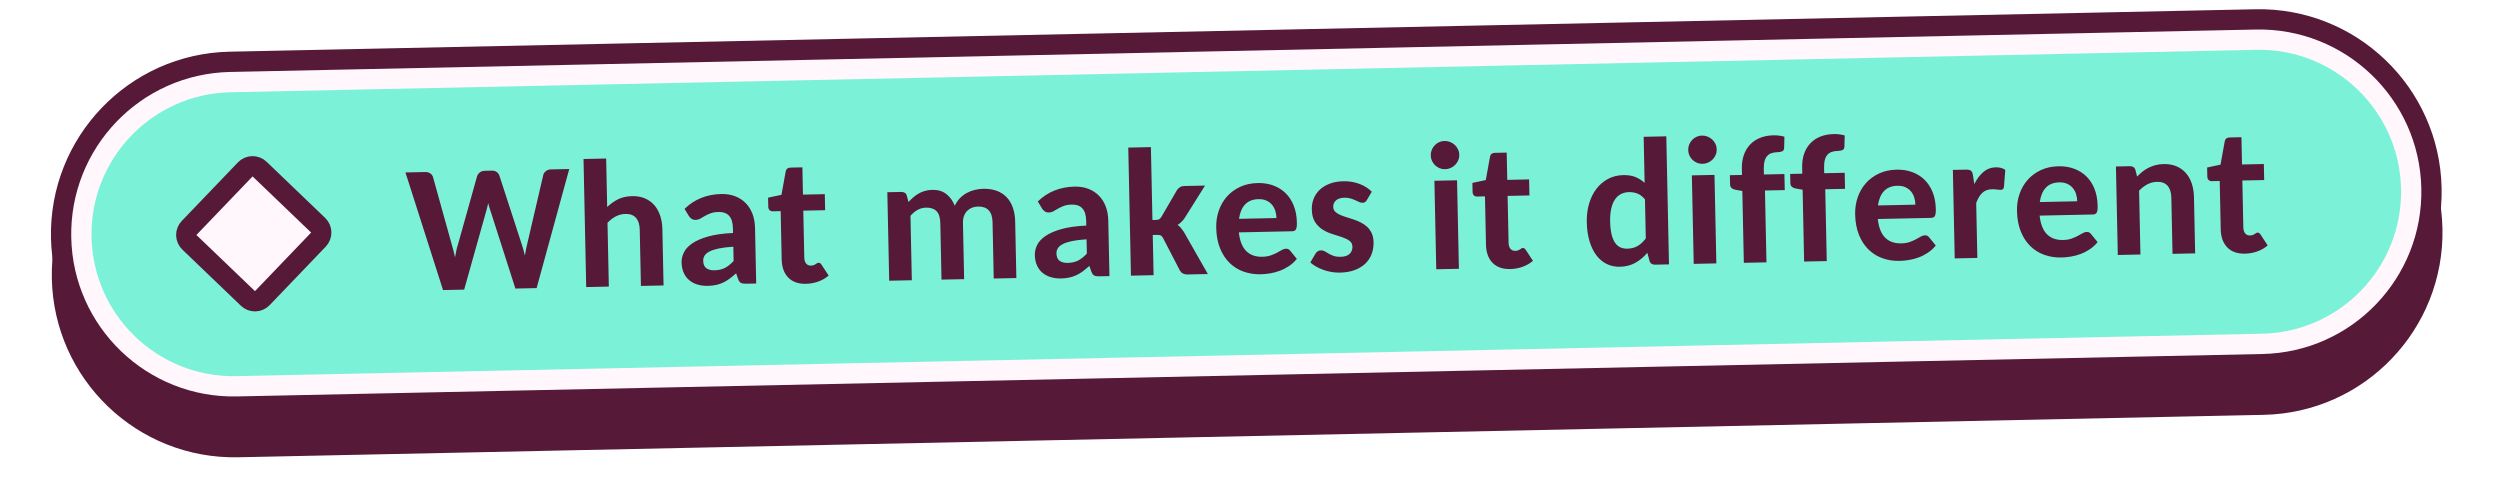
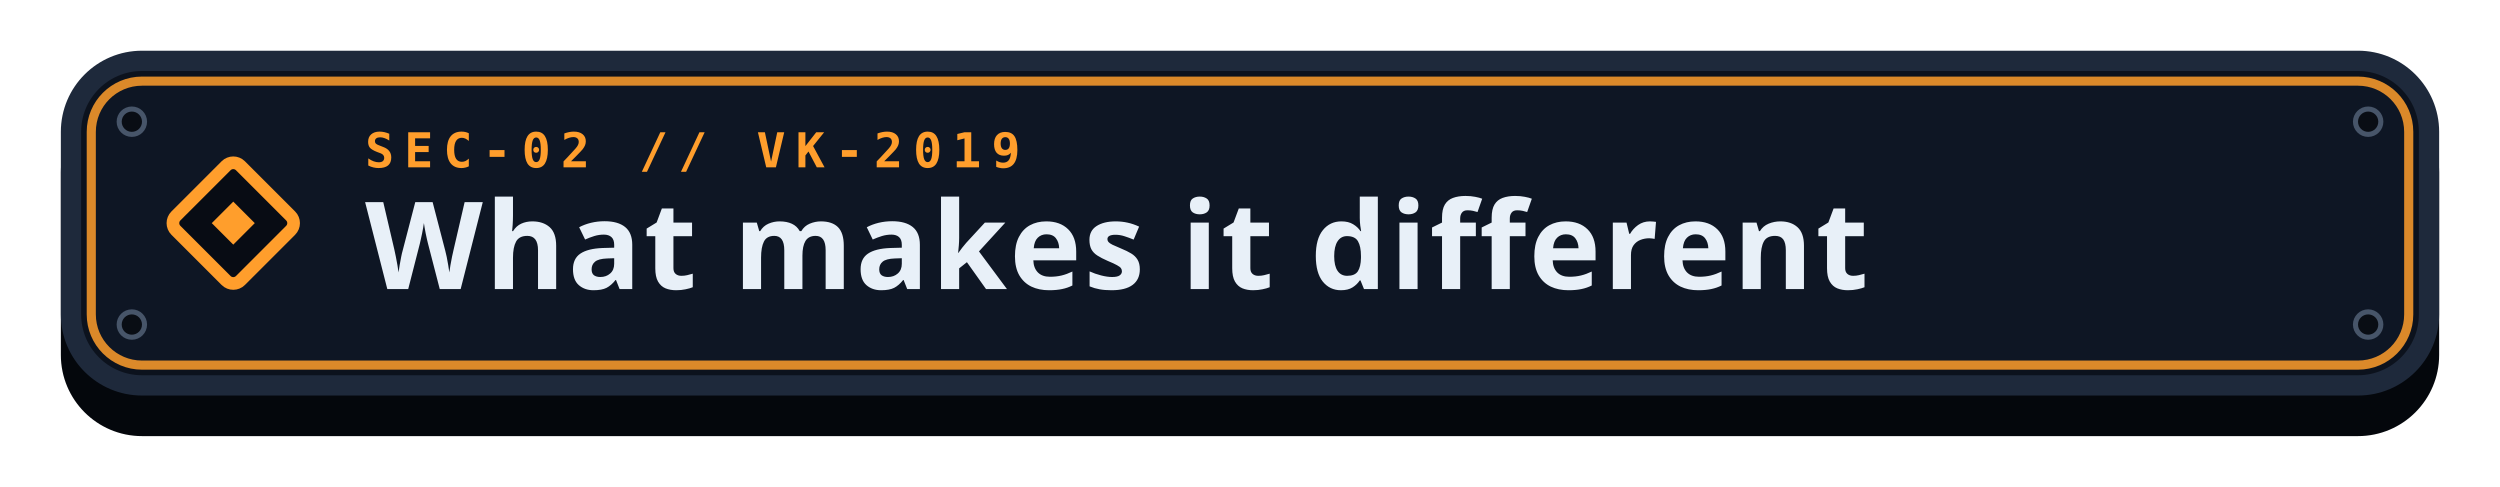
<svg xmlns="http://www.w3.org/2000/svg" width="493" height="96" viewBox="0 0 493 96" fill="none">
-   <defs />
-   <g transform="rotate(-1.2 245.7686 42.0)">
-     <g>
-       <rect x="14" y="18" width="463.537" height="64" rx="32.0" fill="#561938" stroke="#561938" stroke-width="8" />
-       <rect x="14" y="10" width="463.537" height="64" rx="32.0" fill="#561938" stroke="#561938" stroke-width="8" />
-       <rect x="14" y="10" width="463.537" height="64" rx="32.0" fill="#FFF7FB" />
-       <rect x="18" y="14" width="455.537" height="56" rx="28.0" fill="#7BF2D8" />
-     </g>
-     <g transform="translate(50 42.0) rotate(45)">
-       <rect x="-10" y="-10" width="20" height="20" rx="2" fill="#FFF7FB" stroke="#561938" stroke-width="4" />
-     </g>
-     <path d="M80.158 30.536H84.025Q84.641 30.536 85.036 30.818Q85.432 31.099 85.572 31.556L89.018 45.038Q89.316 46.093 89.58 47.482Q89.721 46.796 89.861 46.172Q90.002 45.548 90.195 45.021L94.273 31.556Q94.414 31.151 94.818 30.844Q95.223 30.536 95.785 30.536H97.139Q97.754 30.536 98.132 30.809Q98.51 31.081 98.668 31.556L102.746 45.038Q102.922 45.548 103.071 46.154Q103.221 46.761 103.361 47.429Q103.484 46.761 103.616 46.163Q103.748 45.566 103.889 45.056L107.334 31.556Q107.457 31.151 107.87 30.844Q108.283 30.536 108.846 30.536H112.467L105.541 53.88H101.357L96.734 38.359Q96.629 38.06 96.532 37.691Q96.436 37.321 96.348 36.917Q96.26 37.321 96.154 37.691Q96.049 38.06 95.961 38.359L91.25 53.88H87.084ZM115.322 53.88V28.62H119.787V38.183Q120.789 37.269 121.958 36.706Q123.127 36.144 124.744 36.144Q126.168 36.144 127.258 36.636Q128.348 37.128 129.086 38.007Q129.824 38.886 130.202 40.108Q130.58 41.329 130.58 42.771V53.88H126.115V42.771Q126.115 41.276 125.43 40.45Q124.744 39.624 123.373 39.624Q122.354 39.624 121.466 40.064Q120.578 40.503 119.787 41.294V53.88ZM146.812 53.88Q146.18 53.88 145.846 53.695Q145.512 53.511 145.318 52.948L144.932 51.788Q144.264 52.368 143.648 52.808Q143.033 53.247 142.374 53.546Q141.715 53.845 140.968 53.994Q140.221 54.144 139.307 54.144Q138.182 54.144 137.25 53.836Q136.318 53.528 135.642 52.931Q134.965 52.333 134.596 51.445Q134.227 50.558 134.227 49.398Q134.227 48.431 134.719 47.464Q135.211 46.497 136.397 45.715Q137.584 44.933 139.562 44.414Q141.539 43.896 144.492 43.825V42.894Q144.492 41.206 143.789 40.415Q143.086 39.624 141.768 39.624Q140.783 39.624 140.142 39.853Q139.5 40.081 139.008 40.354Q138.516 40.626 138.094 40.855Q137.672 41.083 137.145 41.083Q136.688 41.083 136.362 40.846Q136.037 40.609 135.844 40.275L135.035 38.868Q136.547 37.462 138.375 36.776Q140.203 36.091 142.33 36.091Q143.859 36.091 145.072 36.592Q146.285 37.093 147.129 37.998Q147.973 38.903 148.412 40.151Q148.852 41.4 148.852 42.894V53.88ZM140.695 51.103Q141.891 51.103 142.761 50.672Q143.631 50.241 144.492 49.345V46.532Q142.752 46.603 141.601 46.822Q140.449 47.042 139.764 47.385Q139.078 47.728 138.788 48.185Q138.498 48.642 138.498 49.169Q138.498 50.224 139.087 50.663Q139.676 51.103 140.695 51.103ZM158.668 54.144Q156.4 54.144 155.188 52.834Q153.975 51.525 153.975 49.239V39.712H152.393Q152.041 39.712 151.795 39.475Q151.549 39.237 151.549 38.78V37.005L154.203 36.495L155.135 31.89Q155.293 31.169 156.119 31.169H158.439V36.548H162.746V39.712H158.439V48.941Q158.439 49.714 158.773 50.145Q159.107 50.575 159.723 50.575Q160.057 50.575 160.276 50.496Q160.496 50.417 160.654 50.312Q160.812 50.206 160.944 50.127Q161.076 50.048 161.234 50.048Q161.428 50.048 161.551 50.145Q161.674 50.241 161.814 50.452L163.168 52.614Q162.254 53.37 161.085 53.757Q159.916 54.144 158.668 54.144ZM175.084 53.88V36.425H177.826Q178.248 36.425 178.538 36.618Q178.828 36.812 178.916 37.216L179.215 38.446Q179.689 37.954 180.19 37.532Q180.691 37.11 181.271 36.803Q181.852 36.495 182.511 36.319Q183.17 36.144 183.961 36.144Q185.631 36.144 186.712 37.031Q187.793 37.919 188.32 39.378Q188.742 38.517 189.366 37.901Q189.99 37.286 190.746 36.9Q191.502 36.513 192.337 36.328Q193.172 36.144 194.016 36.144Q195.492 36.144 196.644 36.592Q197.795 37.04 198.577 37.893Q199.359 38.745 199.764 39.976Q200.168 41.206 200.168 42.771V53.88H195.703V42.771Q195.703 39.624 192.891 39.624Q192.258 39.624 191.713 39.826Q191.168 40.028 190.755 40.424Q190.342 40.819 190.104 41.408Q189.867 41.997 189.867 42.771V53.88H185.402V42.771Q185.402 41.083 184.699 40.354Q183.996 39.624 182.66 39.624Q181.764 39.624 180.99 40.028Q180.217 40.433 179.549 41.171V53.88ZM216.488 53.88Q215.855 53.88 215.521 53.695Q215.188 53.511 214.994 52.948L214.607 51.788Q213.939 52.368 213.324 52.808Q212.709 53.247 212.05 53.546Q211.391 53.845 210.644 53.994Q209.896 54.144 208.982 54.144Q207.857 54.144 206.926 53.836Q205.994 53.528 205.317 52.931Q204.641 52.333 204.271 51.445Q203.902 50.558 203.902 49.398Q203.902 48.431 204.395 47.464Q204.887 46.497 206.073 45.715Q207.26 44.933 209.237 44.414Q211.215 43.896 214.168 43.825V42.894Q214.168 41.206 213.465 40.415Q212.762 39.624 211.443 39.624Q210.459 39.624 209.817 39.853Q209.176 40.081 208.684 40.354Q208.191 40.626 207.77 40.855Q207.348 41.083 206.82 41.083Q206.363 41.083 206.038 40.846Q205.713 40.609 205.52 40.275L204.711 38.868Q206.223 37.462 208.051 36.776Q209.879 36.091 212.006 36.091Q213.535 36.091 214.748 36.592Q215.961 37.093 216.805 37.998Q217.648 38.903 218.088 40.151Q218.527 41.4 218.527 42.894V53.88ZM210.371 51.103Q211.566 51.103 212.437 50.672Q213.307 50.241 214.168 49.345V46.532Q212.428 46.603 211.276 46.822Q210.125 47.042 209.439 47.385Q208.754 47.728 208.464 48.185Q208.174 48.642 208.174 49.169Q208.174 50.224 208.763 50.663Q209.352 51.103 210.371 51.103ZM227.236 28.62V42.999H227.922Q228.344 42.999 228.563 42.876Q228.783 42.753 229.012 42.419L232.211 37.181Q232.475 36.829 232.817 36.627Q233.16 36.425 233.67 36.425H237.748L233.529 42.841Q233.23 43.228 232.905 43.526Q232.58 43.825 232.193 44.071Q232.545 44.335 232.817 44.678Q233.09 45.021 233.354 45.425L237.941 53.88H233.934Q232.914 53.88 232.457 53.107L229.258 46.603Q229.047 46.198 228.81 46.075Q228.572 45.952 228.133 45.952H227.236V53.88H222.771V28.62ZM248.145 36.144Q249.797 36.144 251.186 36.68Q252.574 37.216 253.576 38.227Q254.578 39.237 255.141 40.714Q255.703 42.191 255.703 44.089Q255.703 44.599 255.65 44.924Q255.598 45.249 255.483 45.443Q255.369 45.636 255.167 45.715Q254.965 45.794 254.666 45.794H244.225Q244.33 47.06 244.682 47.991Q245.033 48.923 245.613 49.521Q246.193 50.118 246.984 50.408Q247.775 50.698 248.742 50.698Q249.709 50.698 250.421 50.461Q251.133 50.224 251.669 49.951Q252.205 49.679 252.627 49.442Q253.049 49.204 253.453 49.204Q253.945 49.204 254.262 49.609L255.545 51.261Q254.824 52.105 253.945 52.658Q253.066 53.212 252.126 53.537Q251.186 53.862 250.219 54.003Q249.252 54.144 248.355 54.144Q246.545 54.144 244.98 53.546Q243.416 52.948 242.256 51.762Q241.096 50.575 240.437 48.826Q239.777 47.077 239.777 44.775Q239.777 42.999 240.357 41.426Q240.938 39.853 242.019 38.684Q243.1 37.515 244.646 36.829Q246.193 36.144 248.145 36.144ZM248.232 39.325Q246.527 39.325 245.561 40.318Q244.594 41.312 244.312 43.122H251.695Q251.695 42.366 251.493 41.681Q251.291 40.995 250.86 40.468Q250.43 39.941 249.779 39.633Q249.129 39.325 248.232 39.325ZM269.598 39.941Q269.422 40.239 269.22 40.354Q269.018 40.468 268.719 40.468Q268.402 40.468 268.06 40.301Q267.717 40.134 267.304 39.932Q266.891 39.73 266.363 39.563Q265.836 39.396 265.15 39.396Q264.096 39.396 263.516 39.879Q262.936 40.362 262.936 41.171Q262.936 41.716 263.27 42.076Q263.604 42.437 264.157 42.709Q264.711 42.982 265.405 43.21Q266.1 43.439 266.838 43.702Q267.576 43.966 268.271 44.326Q268.965 44.687 269.519 45.214Q270.072 45.741 270.406 46.497Q270.74 47.253 270.74 48.308Q270.74 49.573 270.301 50.646Q269.861 51.718 269.009 52.491Q268.156 53.265 266.899 53.704Q265.643 54.144 263.99 54.144Q263.146 54.144 262.32 53.985Q261.494 53.827 260.738 53.537Q259.982 53.247 259.323 52.86Q258.664 52.474 258.189 52.017L259.227 50.329Q259.42 50.03 259.684 49.855Q259.947 49.679 260.369 49.679Q260.756 49.679 261.099 49.89Q261.441 50.101 261.846 50.356Q262.25 50.61 262.812 50.821Q263.375 51.032 264.219 51.032Q264.852 51.032 265.3 50.874Q265.748 50.716 266.021 50.443Q266.293 50.171 266.425 49.819Q266.557 49.468 266.557 49.099Q266.557 48.325 265.977 47.895Q265.396 47.464 264.518 47.148Q263.639 46.831 262.628 46.497Q261.617 46.163 260.738 45.583Q259.859 45.003 259.279 44.054Q258.699 43.105 258.699 41.54Q258.699 40.45 259.104 39.475Q259.508 38.499 260.308 37.761Q261.107 37.023 262.294 36.583Q263.48 36.144 265.062 36.144Q265.924 36.144 266.732 36.302Q267.541 36.46 268.253 36.75Q268.965 37.04 269.554 37.444Q270.143 37.849 270.6 38.323ZM282.375 53.88ZM287.455 36.425V53.88H282.99V36.425ZM288.0 31.415Q288.0 31.995 287.771 32.496Q287.543 32.997 287.156 33.375Q286.77 33.753 286.242 33.973Q285.715 34.193 285.135 34.193Q284.572 34.193 284.071 33.973Q283.57 33.753 283.192 33.375Q282.814 32.997 282.595 32.496Q282.375 31.995 282.375 31.415Q282.375 30.835 282.595 30.325Q282.814 29.816 283.192 29.438Q283.57 29.06 284.071 28.84Q284.572 28.62 285.135 28.62Q285.715 28.62 286.242 28.84Q286.77 29.06 287.156 29.438Q287.543 29.816 287.771 30.325Q288.0 30.835 288.0 31.415ZM297.588 54.144Q295.32 54.144 294.107 52.834Q292.895 51.525 292.895 49.239V39.712H291.312Q290.961 39.712 290.715 39.475Q290.469 39.237 290.469 38.78V37.005L293.123 36.495L294.055 31.89Q294.213 31.169 295.039 31.169H297.359V36.548H301.666V39.712H297.359V48.941Q297.359 49.714 297.693 50.145Q298.027 50.575 298.643 50.575Q298.977 50.575 299.196 50.496Q299.416 50.417 299.574 50.312Q299.732 50.206 299.864 50.127Q299.996 50.048 300.154 50.048Q300.348 50.048 300.471 50.145Q300.594 50.241 300.734 50.452L302.088 52.614Q301.174 53.37 300.005 53.757Q298.836 54.144 297.588 54.144ZM326.133 53.88Q325.729 53.88 325.438 53.678Q325.148 53.476 325.061 53.071L324.674 51.507Q323.637 52.685 322.301 53.414Q320.965 54.144 319.172 54.144Q317.783 54.144 316.623 53.546Q315.463 52.948 314.628 51.806Q313.793 50.663 313.327 49.002Q312.861 47.341 312.861 45.196Q312.861 43.245 313.389 41.584Q313.916 39.923 314.883 38.701Q315.85 37.48 317.212 36.785Q318.574 36.091 320.244 36.091Q321.65 36.091 322.644 36.522Q323.637 36.952 324.428 37.708V28.62H328.893V53.88ZM320.736 50.61Q321.352 50.61 321.87 50.479Q322.389 50.347 322.828 50.101Q323.268 49.855 323.663 49.494Q324.059 49.134 324.428 48.659V40.96Q323.76 40.116 322.978 39.791Q322.195 39.466 321.299 39.466Q320.438 39.466 319.726 39.809Q319.014 40.151 318.513 40.855Q318.012 41.558 317.739 42.639Q317.467 43.72 317.467 45.196Q317.467 46.691 317.695 47.719Q317.924 48.747 318.346 49.389Q318.768 50.03 319.374 50.32Q319.98 50.61 320.736 50.61ZM333.154 53.88ZM338.234 36.425V53.88H333.77V36.425ZM338.779 31.415Q338.779 31.995 338.551 32.496Q338.322 32.997 337.936 33.375Q337.549 33.753 337.021 33.973Q336.494 34.193 335.914 34.193Q335.352 34.193 334.851 33.973Q334.35 33.753 333.972 33.375Q333.594 32.997 333.374 32.496Q333.154 31.995 333.154 31.415Q333.154 30.835 333.374 30.325Q333.594 29.816 333.972 29.438Q334.35 29.06 334.851 28.84Q335.352 28.62 335.914 28.62Q336.494 28.62 337.021 28.84Q337.549 29.06 337.936 29.438Q338.322 29.816 338.551 30.325Q338.779 30.835 338.779 31.415ZM343.656 53.88V39.712L342.408 39.466Q341.898 39.378 341.582 39.114Q341.266 38.851 341.266 38.359V36.548H343.656V35.335Q343.656 33.841 344.096 32.646Q344.535 31.45 345.361 30.607Q346.188 29.763 347.365 29.315Q348.543 28.866 350.037 28.866Q350.617 28.866 351.127 28.945Q351.637 29.025 352.182 29.183L352.076 31.415Q352.041 31.925 351.654 32.066Q351.268 32.206 350.793 32.206Q350.125 32.206 349.598 32.364Q349.07 32.523 348.71 32.901Q348.35 33.278 348.165 33.911Q347.98 34.544 347.98 35.476V36.548H352.023V39.712H348.121V53.88ZM355.547 53.88V39.712L354.299 39.466Q353.789 39.378 353.473 39.114Q353.156 38.851 353.156 38.359V36.548H355.547V35.335Q355.547 33.841 355.986 32.646Q356.426 31.45 357.252 30.607Q358.078 29.763 359.256 29.315Q360.434 28.866 361.928 28.866Q362.508 28.866 363.018 28.945Q363.527 29.025 364.072 29.183L363.967 31.415Q363.932 31.925 363.545 32.066Q363.158 32.206 362.684 32.206Q362.016 32.206 361.488 32.364Q360.961 32.523 360.601 32.901Q360.24 33.278 360.056 33.911Q359.871 34.544 359.871 35.476V36.548H363.914V39.712H360.012V53.88ZM374.17 36.144Q375.822 36.144 377.211 36.68Q378.6 37.216 379.602 38.227Q380.604 39.237 381.166 40.714Q381.729 42.191 381.729 44.089Q381.729 44.599 381.676 44.924Q381.623 45.249 381.509 45.443Q381.395 45.636 381.192 45.715Q380.99 45.794 380.691 45.794H370.25Q370.355 47.06 370.707 47.991Q371.059 48.923 371.639 49.521Q372.219 50.118 373.01 50.408Q373.801 50.698 374.768 50.698Q375.734 50.698 376.446 50.461Q377.158 50.224 377.694 49.951Q378.23 49.679 378.652 49.442Q379.074 49.204 379.479 49.204Q379.971 49.204 380.287 49.609L381.57 51.261Q380.85 52.105 379.971 52.658Q379.092 53.212 378.151 53.537Q377.211 53.862 376.244 54.003Q375.277 54.144 374.381 54.144Q372.57 54.144 371.006 53.546Q369.441 52.948 368.281 51.762Q367.121 50.575 366.462 48.826Q365.803 47.077 365.803 44.775Q365.803 42.999 366.383 41.426Q366.963 39.853 368.044 38.684Q369.125 37.515 370.672 36.829Q372.219 36.144 374.17 36.144ZM374.258 39.325Q372.553 39.325 371.586 40.318Q370.619 41.312 370.338 43.122H377.721Q377.721 42.366 377.519 41.681Q377.316 40.995 376.886 40.468Q376.455 39.941 375.805 39.633Q375.154 39.325 374.258 39.325ZM385.252 53.88V36.425H387.871Q388.557 36.425 388.829 36.671Q389.102 36.917 389.189 37.532L389.418 39.308Q390.209 37.814 391.264 36.952Q392.318 36.091 393.707 36.091Q394.85 36.091 395.588 36.636L395.254 39.976Q395.219 40.292 395.043 40.424Q394.867 40.556 394.568 40.556Q394.305 40.556 393.812 40.477Q393.32 40.398 392.898 40.398Q392.283 40.398 391.8 40.573Q391.316 40.749 390.938 41.092Q390.561 41.435 390.262 41.927Q389.963 42.419 389.717 43.052V53.88ZM406.09 36.144Q407.742 36.144 409.131 36.68Q410.52 37.216 411.521 38.227Q412.523 39.237 413.086 40.714Q413.648 42.191 413.648 44.089Q413.648 44.599 413.596 44.924Q413.543 45.249 413.429 45.443Q413.314 45.636 413.112 45.715Q412.91 45.794 412.611 45.794H402.17Q402.275 47.06 402.627 47.991Q402.979 48.923 403.559 49.521Q404.139 50.118 404.93 50.408Q405.721 50.698 406.688 50.698Q407.654 50.698 408.366 50.461Q409.078 50.224 409.614 49.951Q410.15 49.679 410.572 49.442Q410.994 49.204 411.398 49.204Q411.891 49.204 412.207 49.609L413.49 51.261Q412.77 52.105 411.891 52.658Q411.012 53.212 410.071 53.537Q409.131 53.862 408.164 54.003Q407.197 54.144 406.301 54.144Q404.49 54.144 402.926 53.546Q401.361 52.948 400.201 51.762Q399.041 50.575 398.382 48.826Q397.723 47.077 397.723 44.775Q397.723 42.999 398.303 41.426Q398.883 39.853 399.964 38.684Q401.045 37.515 402.592 36.829Q404.139 36.144 406.09 36.144ZM406.178 39.325Q404.473 39.325 403.506 40.318Q402.539 41.312 402.258 43.122H409.641Q409.641 42.366 409.438 41.681Q409.236 40.995 408.806 40.468Q408.375 39.941 407.725 39.633Q407.074 39.325 406.178 39.325ZM417.418 53.88V36.425H420.16Q420.582 36.425 420.872 36.618Q421.162 36.812 421.25 37.216L421.549 38.499Q422.076 37.972 422.639 37.541Q423.201 37.11 423.852 36.803Q424.502 36.495 425.231 36.319Q425.961 36.144 426.84 36.144Q428.264 36.144 429.354 36.636Q430.443 37.128 431.182 38.007Q431.92 38.886 432.298 40.108Q432.676 41.329 432.676 42.771V53.88H428.211V42.771Q428.211 41.276 427.525 40.45Q426.84 39.624 425.469 39.624Q424.449 39.624 423.562 40.064Q422.674 40.503 421.883 41.294V53.88ZM442.51 54.144Q440.242 54.144 439.029 52.834Q437.816 51.525 437.816 49.239V39.712H436.234Q435.883 39.712 435.637 39.475Q435.391 39.237 435.391 38.78V37.005L438.045 36.495L438.977 31.89Q439.135 31.169 439.961 31.169H442.281V36.548H446.588V39.712H442.281V48.941Q442.281 49.714 442.615 50.145Q442.949 50.575 443.564 50.575Q443.898 50.575 444.118 50.496Q444.338 50.417 444.496 50.312Q444.654 50.206 444.786 50.127Q444.918 50.048 445.076 50.048Q445.27 50.048 445.393 50.145Q445.516 50.241 445.656 50.452L447.01 52.614Q446.096 53.37 444.927 53.757Q443.758 54.144 442.51 54.144Z" fill="#561938" />
+   <rect x="14" y="20" width="465" height="64" rx="14" fill="#04070c" stroke="#04070c" stroke-width="4" />
+   <rect x="14" y="12" width="465" height="64" rx="14" fill="#0c121d" stroke="#1e293b" stroke-width="4" />
+   <rect x="18" y="16" width="457" height="56" rx="10" fill="#0e1624" stroke="#ff9e2c" stroke-width="1.8" stroke-opacity="0.85" />
+   <circle cx="26" cy="24" r="2.5" fill="#090d14" stroke="#475569" stroke-width="1" />
+   <circle cx="467" cy="24" r="2.5" fill="#090d14" stroke="#475569" stroke-width="1" />
+   <circle cx="26" cy="64" r="2.5" fill="#090d14" stroke="#475569" stroke-width="1" />
+   <circle cx="467" cy="64" r="2.5" fill="#090d14" stroke="#475569" stroke-width="1" />
+   <g transform="translate(46 44) rotate(45)">
+     <rect x="-9" y="-9" width="18" height="18" rx="2" fill="#080c14" stroke="#ff9e2c" stroke-width="2.5" />
+     <rect x="-3" y="-3" width="6" height="6" fill="#ff9e2c" />
  </g>
+   <text x="72" y="33" font-family="JetBrains Mono, monospace" font-size="9.5" font-weight="700" fill="#ff9e2c" letter-spacing="2">SEC-02 // VK-2019</text>
+   <text x="72" y="57" font-family="Google Sans Flex, sans-serif" font-size="24" font-weight="800" fill="#e8f0f8" letter-spacing="0.5">What makes it different</text>
</svg>
